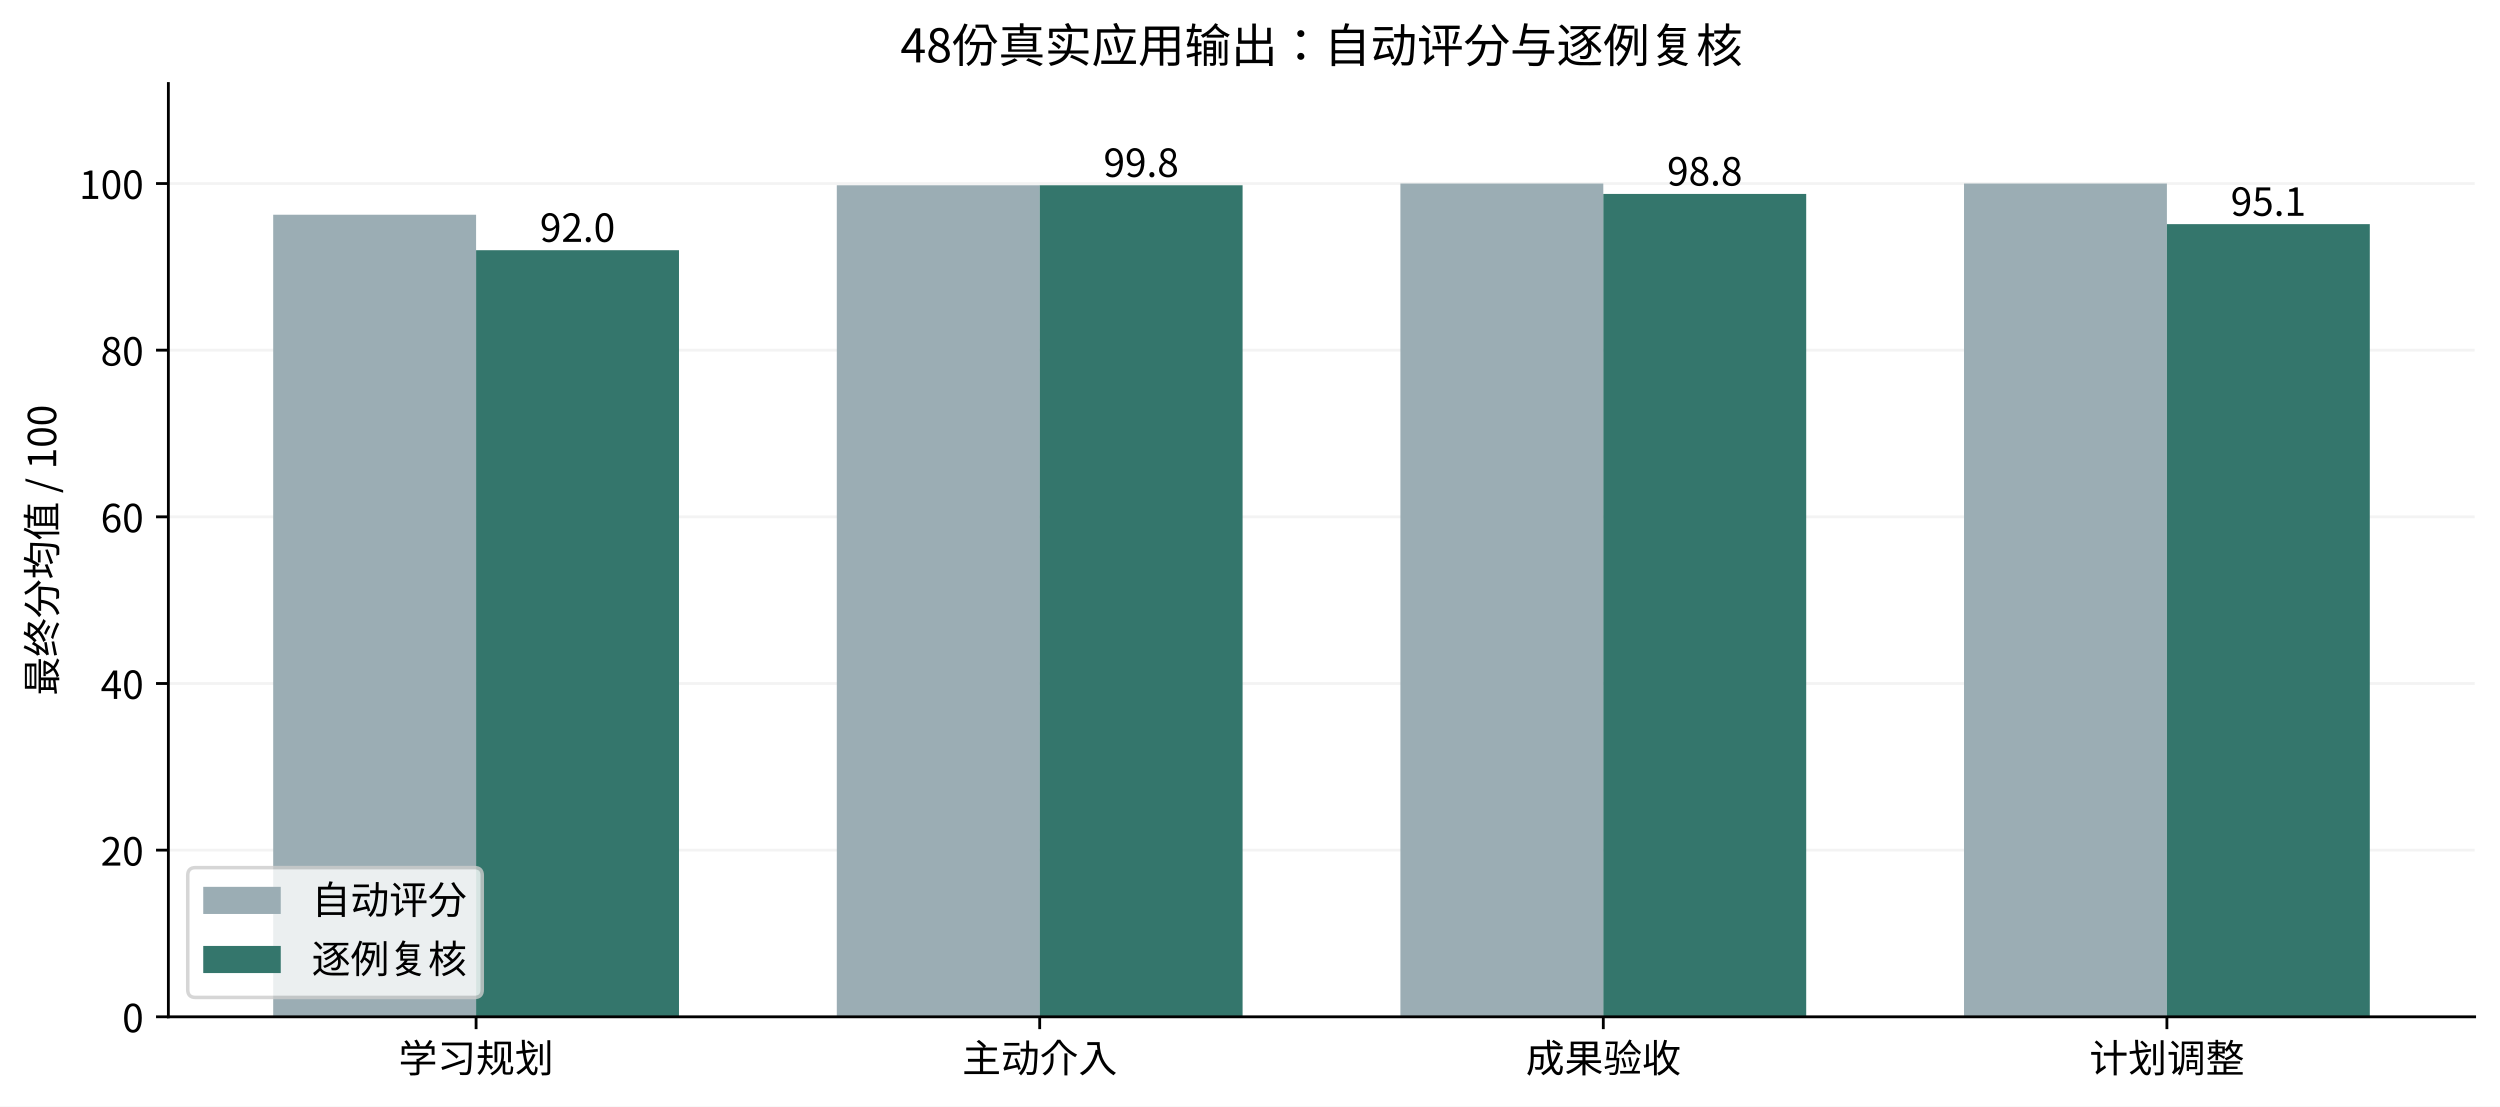
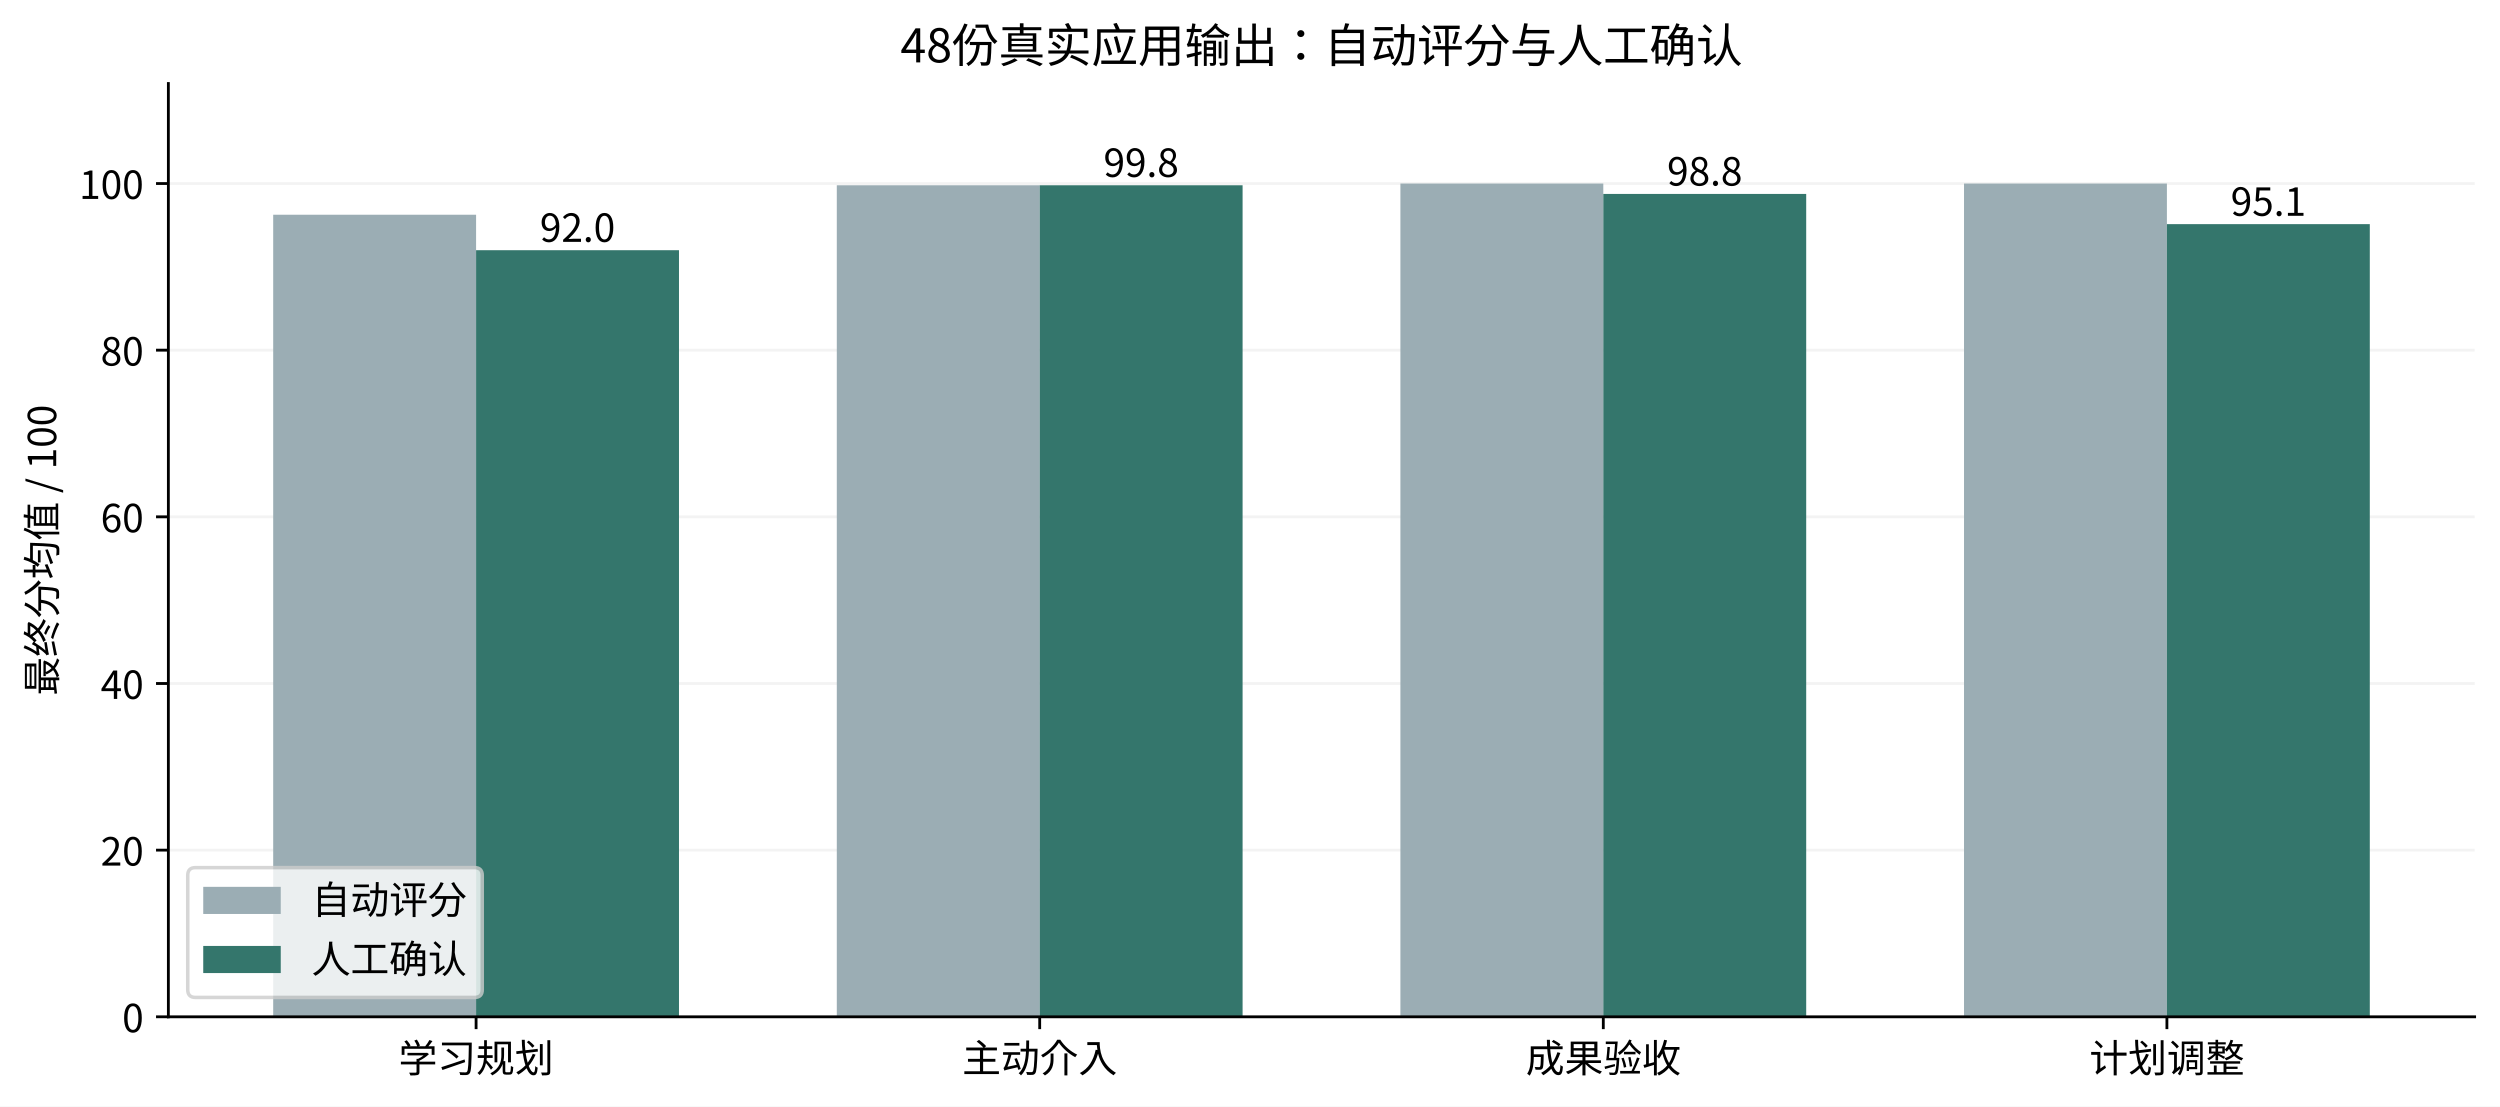
<svg xmlns="http://www.w3.org/2000/svg" xmlns:xlink="http://www.w3.org/1999/xlink" width="709.63pt" height="314.101pt" viewBox="0 0 709.63 314.101" version="1.1">
  <defs>
    <style type="text/css">*{stroke-linejoin: round; stroke-linecap: butt}</style>
  </defs>
  <g id="figure_1">
    <g id="patch_1">
      <path d="M 0 314.101  L 709.63 314.101  L 709.63 0  L 0 0  z " style="fill: #ffffff" />
    </g>
    <g id="axes_1">
      <g id="patch_2">
        <path d="M 47.79 288.626  L 702.43 288.626  L 702.43 23.706  L 47.79 23.706  z " style="fill: #ffffff" />
      </g>
      <g id="matplotlib.axis_1">
        <g id="xtick_1">
          <g id="line2d_1">
            <defs>
-               <path id="m259f0872f7" d="M 0 0  L 0 3.5  " style="stroke: #000000; stroke-width: 0.8" />
+               <path id="m852fcafc82" d="M 0 0  L 0 3.5  " style="stroke: #000000; stroke-width: 0.8" />
            </defs>
            <g>
-               <use xlink:href="#m259f0872f7" x="135.139" y="288.626" style="stroke: #000000; stroke-width: 0.8" />
+               <use xlink:href="#m852fcafc82" x="135.139" y="288.626" style="stroke: #000000; stroke-width: 0.8" />
            </g>
          </g>
          <g id="text_1">
            <text style="font-size: 11px; font-family: 'Noto Sans CJK JP'; text-anchor: middle" x="135.139" y="304.382" transform="rotate(-0 135.1393 304.3817)">学习规划</text>
          </g>
        </g>
        <g id="xtick_2">
          <g id="line2d_2">
            <g>
-               <use xlink:href="#m259f0872f7" x="295.12" y="288.626" style="stroke: #000000; stroke-width: 0.8" />
+               <use xlink:href="#m852fcafc82" x="295.12" y="288.626" style="stroke: #000000; stroke-width: 0.8" />
            </g>
          </g>
          <g id="text_2">
            <text style="font-size: 11px; font-family: 'Noto Sans CJK JP'; text-anchor: middle" x="295.12" y="304.382" transform="rotate(-0 295.1198 304.3817)">主动介入</text>
          </g>
        </g>
        <g id="xtick_3">
          <g id="line2d_3">
            <g>
-               <use xlink:href="#m259f0872f7" x="455.1" y="288.626" style="stroke: #000000; stroke-width: 0.8" />
+               <use xlink:href="#m852fcafc82" x="455.1" y="288.626" style="stroke: #000000; stroke-width: 0.8" />
            </g>
          </g>
          <g id="text_3">
            <text style="font-size: 11px; font-family: 'Noto Sans CJK JP'; text-anchor: middle" x="455.1" y="304.382" transform="rotate(-0 455.1002 304.3817)">成果验收</text>
          </g>
        </g>
        <g id="xtick_4">
          <g id="line2d_4">
            <g>
-               <use xlink:href="#m259f0872f7" x="615.081" y="288.626" style="stroke: #000000; stroke-width: 0.8" />
+               <use xlink:href="#m852fcafc82" x="615.081" y="288.626" style="stroke: #000000; stroke-width: 0.8" />
            </g>
          </g>
          <g id="text_4">
            <text style="font-size: 11px; font-family: 'Noto Sans CJK JP'; text-anchor: middle" x="615.081" y="304.382" transform="rotate(-0 615.0807 304.3817)">计划调整</text>
          </g>
        </g>
      </g>
      <g id="matplotlib.axis_2">
        <g id="ytick_1">
          <g id="line2d_5">
-             <path d="M 47.79 288.626  L 702.43 288.626  " clip-path="url(#p2161ad48c1)" style="fill: none; stroke: #b0b0b0; stroke-opacity: 0.15; stroke-width: 0.8; stroke-linecap: square" />
+             <path d="M 47.79 288.626  L 702.43 288.626  " clip-path="url(#pb83b4dc4ef)" style="fill: none; stroke: #b0b0b0; stroke-opacity: 0.15; stroke-width: 0.8; stroke-linecap: square" />
          </g>
          <g id="line2d_6">
            <defs>
-               <path id="ma7d7ca1668" d="M 0 0  L -3.5 0  " style="stroke: #000000; stroke-width: 0.8" />
+               <path id="m0b7a273e11" d="M 0 0  L -3.5 0  " style="stroke: #000000; stroke-width: 0.8" />
            </defs>
            <g>
-               <use xlink:href="#ma7d7ca1668" x="47.79" y="288.626" style="stroke: #000000; stroke-width: 0.8" />
+               <use xlink:href="#m0b7a273e11" x="47.79" y="288.626" style="stroke: #000000; stroke-width: 0.8" />
            </g>
          </g>
          <g id="text_5">
            <text style="font-size: 11px; font-family: 'Noto Sans CJK JP'; text-anchor: end" x="40.79" y="293.004" transform="rotate(-0 40.79 293.004)">0</text>
          </g>
        </g>
        <g id="ytick_2">
          <g id="line2d_7">
-             <path d="M 47.79 241.319  L 702.43 241.319  " clip-path="url(#p2161ad48c1)" style="fill: none; stroke: #b0b0b0; stroke-opacity: 0.15; stroke-width: 0.8; stroke-linecap: square" />
+             <path d="M 47.79 241.319  L 702.43 241.319  " clip-path="url(#pb83b4dc4ef)" style="fill: none; stroke: #b0b0b0; stroke-opacity: 0.15; stroke-width: 0.8; stroke-linecap: square" />
          </g>
          <g id="line2d_8">
            <g>
-               <use xlink:href="#ma7d7ca1668" x="47.79" y="241.319" style="stroke: #000000; stroke-width: 0.8" />
+               <use xlink:href="#m0b7a273e11" x="47.79" y="241.319" style="stroke: #000000; stroke-width: 0.8" />
            </g>
          </g>
          <g id="text_6">
            <text style="font-size: 11px; font-family: 'Noto Sans CJK JP'; text-anchor: end" x="40.79" y="245.697" transform="rotate(-0 40.79 245.6969)">20</text>
          </g>
        </g>
        <g id="ytick_3">
          <g id="line2d_9">
-             <path d="M 47.79 194.012  L 702.43 194.012  " clip-path="url(#p2161ad48c1)" style="fill: none; stroke: #b0b0b0; stroke-opacity: 0.15; stroke-width: 0.8; stroke-linecap: square" />
+             <path d="M 47.79 194.012  L 702.43 194.012  " clip-path="url(#pb83b4dc4ef)" style="fill: none; stroke: #b0b0b0; stroke-opacity: 0.15; stroke-width: 0.8; stroke-linecap: square" />
          </g>
          <g id="line2d_10">
            <g>
-               <use xlink:href="#ma7d7ca1668" x="47.79" y="194.012" style="stroke: #000000; stroke-width: 0.8" />
+               <use xlink:href="#m0b7a273e11" x="47.79" y="194.012" style="stroke: #000000; stroke-width: 0.8" />
            </g>
          </g>
          <g id="text_7">
            <text style="font-size: 11px; font-family: 'Noto Sans CJK JP'; text-anchor: end" x="40.79" y="198.39" transform="rotate(-0 40.79 198.3897)">40</text>
          </g>
        </g>
        <g id="ytick_4">
          <g id="line2d_11">
-             <path d="M 47.79 146.705  L 702.43 146.705  " clip-path="url(#p2161ad48c1)" style="fill: none; stroke: #b0b0b0; stroke-opacity: 0.15; stroke-width: 0.8; stroke-linecap: square" />
+             <path d="M 47.79 146.705  L 702.43 146.705  " clip-path="url(#pb83b4dc4ef)" style="fill: none; stroke: #b0b0b0; stroke-opacity: 0.15; stroke-width: 0.8; stroke-linecap: square" />
          </g>
          <g id="line2d_12">
            <g>
-               <use xlink:href="#ma7d7ca1668" x="47.79" y="146.705" style="stroke: #000000; stroke-width: 0.8" />
+               <use xlink:href="#m0b7a273e11" x="47.79" y="146.705" style="stroke: #000000; stroke-width: 0.8" />
            </g>
          </g>
          <g id="text_8">
            <text style="font-size: 11px; font-family: 'Noto Sans CJK JP'; text-anchor: end" x="40.79" y="151.083" transform="rotate(-0 40.79 151.0826)">60</text>
          </g>
        </g>
        <g id="ytick_5">
          <g id="line2d_13">
-             <path d="M 47.79 99.398  L 702.43 99.398  " clip-path="url(#p2161ad48c1)" style="fill: none; stroke: #b0b0b0; stroke-opacity: 0.15; stroke-width: 0.8; stroke-linecap: square" />
+             <path d="M 47.79 99.398  L 702.43 99.398  " clip-path="url(#pb83b4dc4ef)" style="fill: none; stroke: #b0b0b0; stroke-opacity: 0.15; stroke-width: 0.8; stroke-linecap: square" />
          </g>
          <g id="line2d_14">
            <g>
-               <use xlink:href="#ma7d7ca1668" x="47.79" y="99.398" style="stroke: #000000; stroke-width: 0.8" />
+               <use xlink:href="#m0b7a273e11" x="47.79" y="99.398" style="stroke: #000000; stroke-width: 0.8" />
            </g>
          </g>
          <g id="text_9">
            <text style="font-size: 11px; font-family: 'Noto Sans CJK JP'; text-anchor: end" x="40.79" y="103.775" transform="rotate(-0 40.79 103.7755)">80</text>
          </g>
        </g>
        <g id="ytick_6">
          <g id="line2d_15">
-             <path d="M 47.79 52.091  L 702.43 52.091  " clip-path="url(#p2161ad48c1)" style="fill: none; stroke: #b0b0b0; stroke-opacity: 0.15; stroke-width: 0.8; stroke-linecap: square" />
+             <path d="M 47.79 52.091  L 702.43 52.091  " clip-path="url(#pb83b4dc4ef)" style="fill: none; stroke: #b0b0b0; stroke-opacity: 0.15; stroke-width: 0.8; stroke-linecap: square" />
          </g>
          <g id="line2d_16">
            <g>
-               <use xlink:href="#ma7d7ca1668" x="47.79" y="52.091" style="stroke: #000000; stroke-width: 0.8" />
+               <use xlink:href="#m0b7a273e11" x="47.79" y="52.091" style="stroke: #000000; stroke-width: 0.8" />
            </g>
          </g>
          <g id="text_10">
            <text style="font-size: 11px; font-family: 'Noto Sans CJK JP'; text-anchor: end" x="40.79" y="56.468" transform="rotate(-0 40.79 56.46832)">100</text>
          </g>
        </g>
        <g id="text_11">
          <text style="font-size: 11px; font-family: 'Noto Sans CJK JP'; text-anchor: middle" x="15.955" y="156.166" transform="rotate(-90 15.95531 156.1664)">最终分均值 / 100</text>
        </g>
      </g>
      <g id="patch_3">
-         <path d="M 77.546 288.626  L 135.139 288.626  L 135.139 60.961  L 77.546 60.961  z " clip-path="url(#p2161ad48c1)" style="fill: #9badb4" />
+         <path d="M 77.546 288.626  L 135.139 288.626  L 135.139 60.961  L 77.546 60.961  z " clip-path="url(#pb83b4dc4ef)" style="fill: #9badb4" />
      </g>
      <g id="patch_4">
-         <path d="M 237.527 288.626  L 295.12 288.626  L 295.12 52.583  L 237.527 52.583  z " clip-path="url(#p2161ad48c1)" style="fill: #9badb4" />
+         <path d="M 237.527 288.626  L 295.12 288.626  L 295.12 52.583  L 237.527 52.583  z " clip-path="url(#pb83b4dc4ef)" style="fill: #9badb4" />
      </g>
      <g id="patch_5">
-         <path d="M 397.507 288.626  L 455.1 288.626  L 455.1 52.091  L 397.507 52.091  z " clip-path="url(#p2161ad48c1)" style="fill: #9badb4" />
+         <path d="M 397.507 288.626  L 455.1 288.626  L 455.1 52.091  L 397.507 52.091  z " clip-path="url(#pb83b4dc4ef)" style="fill: #9badb4" />
      </g>
      <g id="patch_6">
-         <path d="M 557.488 288.626  L 615.081 288.626  L 615.081 52.091  L 557.488 52.091  z " clip-path="url(#p2161ad48c1)" style="fill: #9badb4" />
+         <path d="M 557.488 288.626  L 615.081 288.626  L 615.081 52.091  L 557.488 52.091  z " clip-path="url(#pb83b4dc4ef)" style="fill: #9badb4" />
      </g>
      <g id="patch_7">
-         <path d="M 135.139 288.626  L 192.732 288.626  L 192.732 71.014  L 135.139 71.014  z " clip-path="url(#p2161ad48c1)" style="fill: #34766c" />
+         <path d="M 135.139 288.626  L 192.732 288.626  L 192.732 71.014  L 135.139 71.014  z " clip-path="url(#pb83b4dc4ef)" style="fill: #34766c" />
      </g>
      <g id="patch_8">
-         <path d="M 295.12 288.626  L 352.713 288.626  L 352.713 52.583  L 295.12 52.583  z " clip-path="url(#p2161ad48c1)" style="fill: #34766c" />
+         <path d="M 295.12 288.626  L 352.713 288.626  L 352.713 52.583  L 295.12 52.583  z " clip-path="url(#pb83b4dc4ef)" style="fill: #34766c" />
      </g>
      <g id="patch_9">
-         <path d="M 455.1 288.626  L 512.693 288.626  L 512.693 55.047  L 455.1 55.047  z " clip-path="url(#p2161ad48c1)" style="fill: #34766c" />
+         <path d="M 455.1 288.626  L 512.693 288.626  L 512.693 55.047  L 455.1 55.047  z " clip-path="url(#pb83b4dc4ef)" style="fill: #34766c" />
      </g>
      <g id="patch_10">
-         <path d="M 615.081 288.626  L 672.674 288.626  L 672.674 63.622  L 615.081 63.622  z " clip-path="url(#p2161ad48c1)" style="fill: #34766c" />
+         <path d="M 615.081 288.626  L 672.674 288.626  L 672.674 63.622  L 615.081 63.622  z " clip-path="url(#pb83b4dc4ef)" style="fill: #34766c" />
      </g>
      <g id="patch_11">
        <path d="M 47.79 288.626  L 47.79 23.706  " style="fill: none; stroke: #000000; stroke-width: 0.8; stroke-linejoin: miter; stroke-linecap: square" />
      </g>
      <g id="patch_12">
        <path d="M 47.79 288.626  L 702.43 288.626  " style="fill: none; stroke: #000000; stroke-width: 0.8; stroke-linejoin: miter; stroke-linecap: square" />
      </g>
      <g id="text_12">
        <text style="font-size: 11px; font-family: 'Noto Sans CJK JP'; text-anchor: middle" x="163.936" y="68.648" transform="rotate(-0 163.9358 68.64816)">92.0</text>
      </g>
      <g id="text_13">
        <text style="font-size: 11px; font-family: 'Noto Sans CJK JP'; text-anchor: middle" x="323.916" y="50.218" transform="rotate(-0 323.9163 50.21809)">99.8</text>
      </g>
      <g id="text_14">
        <text style="font-size: 11px; font-family: 'Noto Sans CJK JP'; text-anchor: middle" x="483.897" y="52.682" transform="rotate(-0 483.8967 52.682)">98.8</text>
      </g>
      <g id="text_15">
        <text style="font-size: 11px; font-family: 'Noto Sans CJK JP'; text-anchor: middle" x="643.877" y="61.256" transform="rotate(-0 643.8772 61.25642)">95.1</text>
      </g>
      <g id="text_16">
-         <text style="font-size: 13.2px; font-family: 'Noto Sans CJK JP'; text-anchor: middle" x="375.11" y="17.706" transform="rotate(-0 375.11 17.70638)">48份真实应用输出：自动评分与逐例复核</text>
+         <text style="font-size: 13.2px; font-family: 'Noto Sans CJK JP'; text-anchor: middle" x="375.11" y="17.706" transform="rotate(-0 375.11 17.70638)">48份真实应用输出：自动评分与人工确认</text>
      </g>
      <g id="legend_1">
        <g id="patch_13">
          <path d="M 55.49 283.126  L 134.69 283.126  Q 136.89 283.126 136.89 280.926  L 136.89 248.476  Q 136.89 246.276 134.69 246.276  L 55.49 246.276  Q 53.29 246.276 53.29 248.476  L 53.29 280.926  Q 53.29 283.126 55.49 283.126  z " style="fill: #ffffff; opacity: 0.8; stroke: #cccccc; stroke-linejoin: miter" />
        </g>
        <g id="patch_14">
          <path d="M 57.69 259.432  L 79.69 259.432  L 79.69 251.732  L 57.69 251.732  z " style="fill: #9badb4" />
        </g>
        <g id="text_17">
          <text style="font-size: 11px; font-family: 'Noto Sans CJK JP'; text-anchor: start" x="88.49" y="259.432" transform="rotate(-0 88.49 259.4317)">自动评分</text>
        </g>
        <g id="patch_15">
          <path d="M 57.69 276.207  L 79.69 276.207  L 79.69 268.507  L 57.69 268.507  z " style="fill: #34766c" />
        </g>
        <g id="text_18">
-           <text style="font-size: 11px; font-family: 'Noto Sans CJK JP'; text-anchor: start" x="88.49" y="276.207" transform="rotate(-0 88.49 276.2067)">逐例复核</text>
+           <text style="font-size: 11px; font-family: 'Noto Sans CJK JP'; text-anchor: start" x="88.49" y="276.207" transform="rotate(-0 88.49 276.2067)">人工确认</text>
        </g>
      </g>
    </g>
  </g>
  <defs>
-     <clipPath id="p2161ad48c1">
+     <clipPath id="pb83b4dc4ef">
      <rect x="47.79" y="23.706" width="654.64" height="264.92" />
    </clipPath>
  </defs>
</svg>
